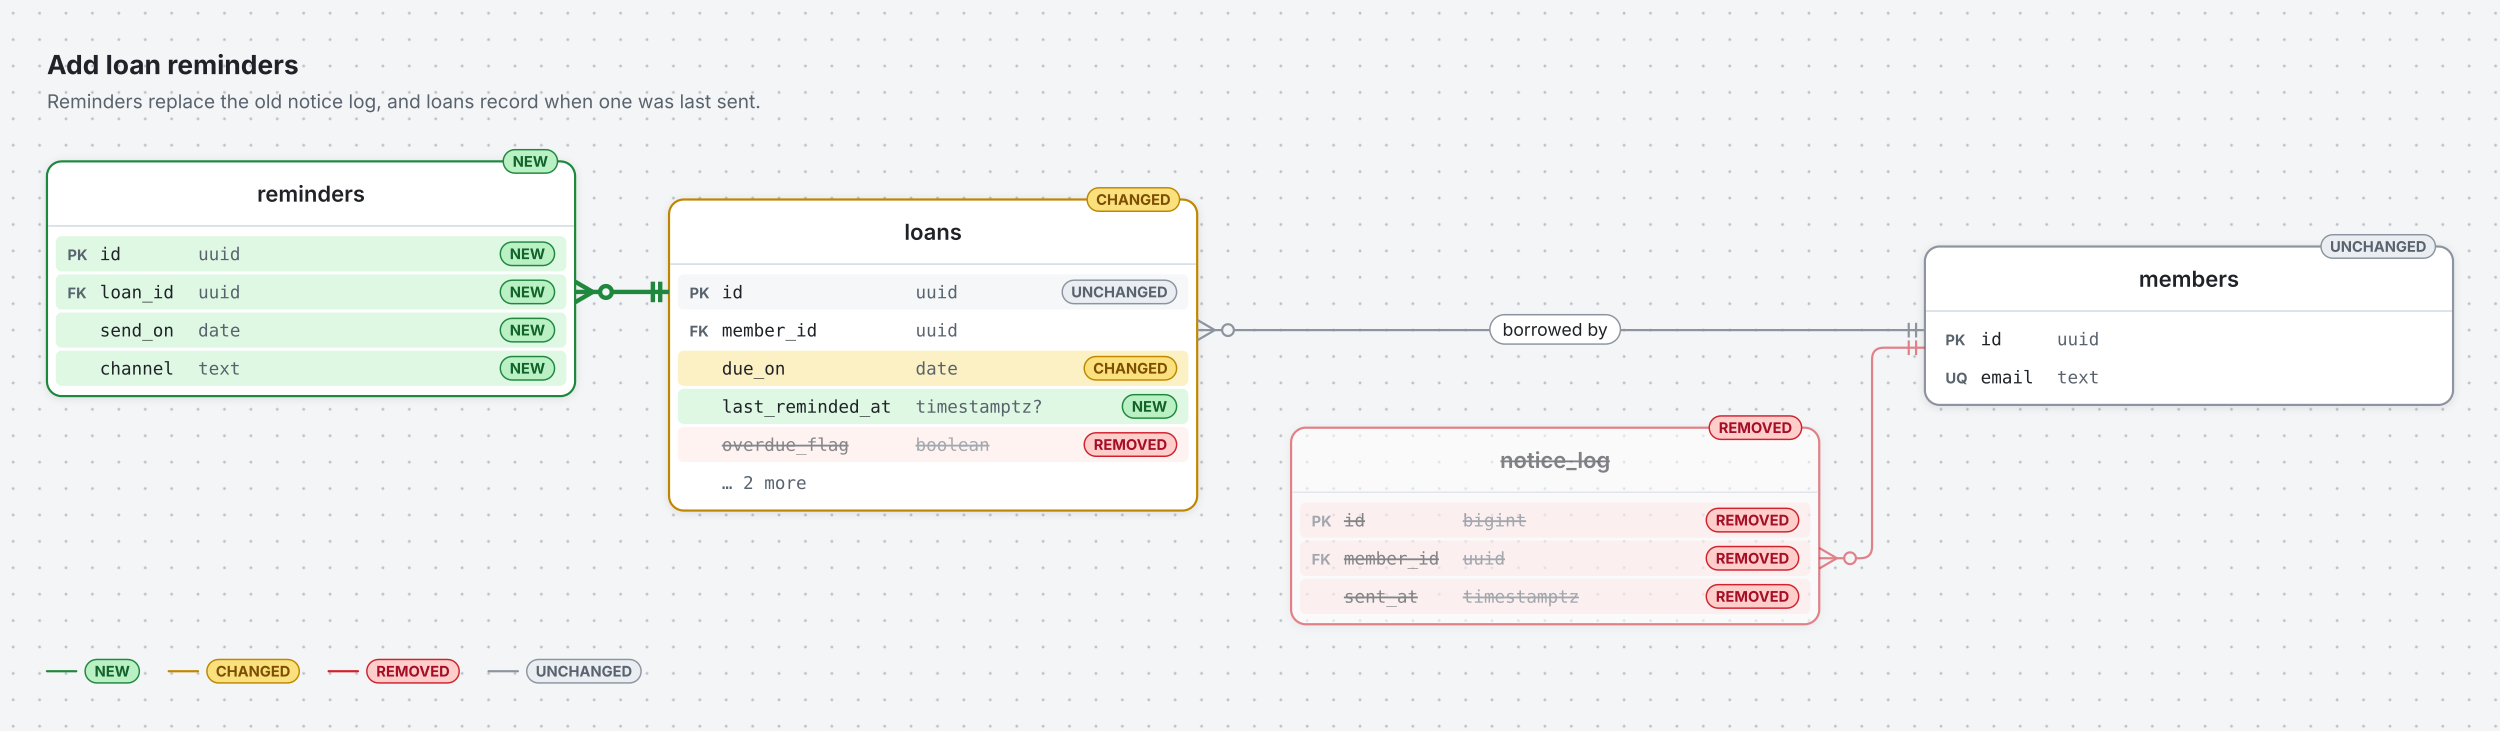
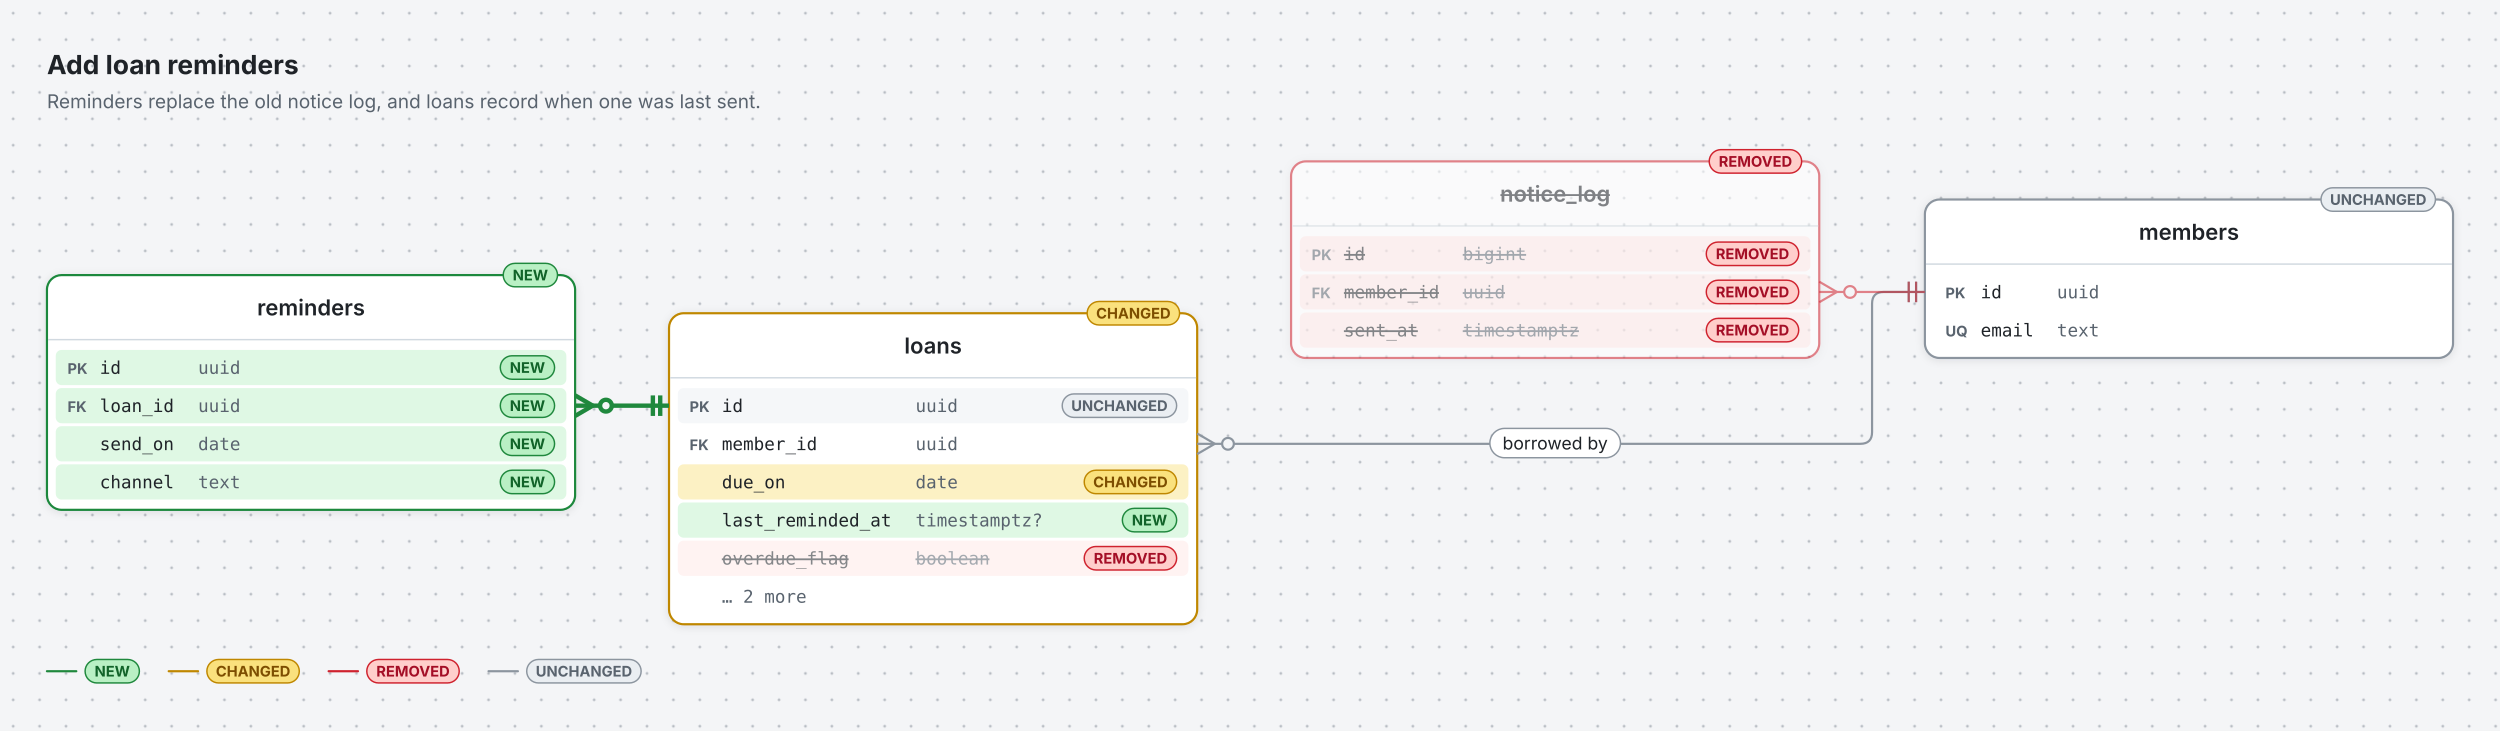
<svg xmlns="http://www.w3.org/2000/svg" width="1704" height="498" viewBox="0 0 1704 498">
  <defs>
    <pattern id="structa-grid-light" width="18" height="18" patternUnits="userSpaceOnUse">
      <circle cx="9" cy="9" r="1" fill="#8c959f" fill-opacity="0.5" />
    </pattern>
    <filter id="structa-shadow-light" x="-20%" y="-30%" width="140%" height="170%">
      <feDropShadow dx="0" dy="1" stdDeviation="3" flood-color="#1f2328" flood-opacity="0.1" />
    </filter>
  </defs>
  <rect width="1704" height="498" fill="#f4f5f7" />
  <rect width="1704" height="498" fill="url(#structa-grid-light)" />
  <g class="title">
    <text x="32" y="50.55" font-family="Structa Inter, Inter, sans-serif" font-size="18" font-weight="700" fill="#1f2328">Add loan reminders</text>
  </g>
  <g class="description">
    <text x="32" y="73.73" font-family="Structa Inter, Inter, sans-serif" font-size="13" font-weight="400" fill="#59636e">Reminders replace the old notice log, and loans record when one was last sent.</text>
  </g>
  <g class="card" data-id="reminders" data-kind="table" data-status="new">
-     <rect class="outline" x="32" y="110" width="360" height="160" rx="10" fill="#ffffff" stroke="#1f883d" stroke-width="1.5" filter="url(#structa-shadow-light)" />
-     <line class="divider" x1="32.75" y1="154" x2="391.25" y2="154" stroke="#d1d9e0" stroke-width="1" />
-     <text x="212" y="137.46" font-family="Structa Inter, Inter, sans-serif" font-size="15" font-weight="600" fill="#1f2328" text-anchor="middle">reminders</text>
+     <rect class="outline" x="32" y="187.5" width="360" height="160" rx="10" fill="#ffffff" stroke="#1f883d" stroke-width="1.5" filter="url(#structa-shadow-light)" />
+     <line class="divider" x1="32.75" y1="231.5" x2="391.25" y2="231.5" stroke="#d1d9e0" stroke-width="1" />
+     <text x="212" y="214.96" font-family="Structa Inter, Inter, sans-serif" font-size="15" font-weight="600" fill="#1f2328" text-anchor="middle">reminders</text>
    <g class="row" data-id="id" data-kind="column" data-status="new">
-       <rect x="38" y="161" width="348" height="24" rx="4" fill="#b9f0c4" fill-opacity="0.45" />
-       <g class="symbol">
-         <text x="46" y="177.32" font-family="Structa Inter, Inter, sans-serif" font-size="10" font-weight="700" fill="#59636e">PK</text>
-       </g>
-       <text x="68" y="177.32" font-family="Structa JetBrains Mono, JetBrains Mono, monospace" font-size="12" font-weight="400" fill="#1f2328">id</text>
-       <text x="135" y="177.32" font-family="Structa JetBrains Mono, JetBrains Mono, monospace" font-size="12" font-weight="400" fill="#59636e">uuid</text>
-       <g class="badge">
-         <rect x="341" y="165" width="37" height="16" rx="8" fill="#ffffff" />
-         <rect x="341" y="165" width="37" height="16" rx="8" fill="#b9f0c4" stroke="#1f883d" stroke-width="1" />
-         <text x="359.5" y="176.64" font-family="Structa Inter, Inter, sans-serif" font-size="10" font-weight="700" fill="#116329" text-anchor="middle">NEW</text>
+       <rect x="38" y="238.5" width="348" height="24" rx="4" fill="#b9f0c4" fill-opacity="0.45" />
+       <g class="symbol">
+         <text x="46" y="254.82" font-family="Structa Inter, Inter, sans-serif" font-size="10" font-weight="700" fill="#59636e">PK</text>
+       </g>
+       <text x="68" y="254.82" font-family="Structa JetBrains Mono, JetBrains Mono, monospace" font-size="12" font-weight="400" fill="#1f2328">id</text>
+       <text x="135" y="254.82" font-family="Structa JetBrains Mono, JetBrains Mono, monospace" font-size="12" font-weight="400" fill="#59636e">uuid</text>
+       <g class="badge">
+         <rect x="341" y="242.5" width="37" height="16" rx="8" fill="#ffffff" />
+         <rect x="341" y="242.5" width="37" height="16" rx="8" fill="#b9f0c4" stroke="#1f883d" stroke-width="1" />
+         <text x="359.5" y="254.14" font-family="Structa Inter, Inter, sans-serif" font-size="10" font-weight="700" fill="#116329" text-anchor="middle">NEW</text>
      </g>
    </g>
    <g class="row" data-id="loan_id" data-kind="column" data-status="new">
-       <rect x="38" y="187" width="348" height="24" rx="4" fill="#b9f0c4" fill-opacity="0.45" />
-       <g class="symbol">
-         <text x="46" y="203.32" font-family="Structa Inter, Inter, sans-serif" font-size="10" font-weight="700" fill="#59636e">FK</text>
-       </g>
-       <text x="68" y="203.32" font-family="Structa JetBrains Mono, JetBrains Mono, monospace" font-size="12" font-weight="400" fill="#1f2328">loan_id</text>
-       <text x="135" y="203.32" font-family="Structa JetBrains Mono, JetBrains Mono, monospace" font-size="12" font-weight="400" fill="#59636e">uuid</text>
-       <g class="badge">
-         <rect x="341" y="191" width="37" height="16" rx="8" fill="#ffffff" />
-         <rect x="341" y="191" width="37" height="16" rx="8" fill="#b9f0c4" stroke="#1f883d" stroke-width="1" />
-         <text x="359.5" y="202.64" font-family="Structa Inter, Inter, sans-serif" font-size="10" font-weight="700" fill="#116329" text-anchor="middle">NEW</text>
+       <rect x="38" y="264.5" width="348" height="24" rx="4" fill="#b9f0c4" fill-opacity="0.45" />
+       <g class="symbol">
+         <text x="46" y="280.82" font-family="Structa Inter, Inter, sans-serif" font-size="10" font-weight="700" fill="#59636e">FK</text>
+       </g>
+       <text x="68" y="280.82" font-family="Structa JetBrains Mono, JetBrains Mono, monospace" font-size="12" font-weight="400" fill="#1f2328">loan_id</text>
+       <text x="135" y="280.82" font-family="Structa JetBrains Mono, JetBrains Mono, monospace" font-size="12" font-weight="400" fill="#59636e">uuid</text>
+       <g class="badge">
+         <rect x="341" y="268.5" width="37" height="16" rx="8" fill="#ffffff" />
+         <rect x="341" y="268.5" width="37" height="16" rx="8" fill="#b9f0c4" stroke="#1f883d" stroke-width="1" />
+         <text x="359.5" y="280.14" font-family="Structa Inter, Inter, sans-serif" font-size="10" font-weight="700" fill="#116329" text-anchor="middle">NEW</text>
      </g>
    </g>
    <g class="row" data-id="send_on" data-kind="column" data-status="new">
-       <rect x="38" y="213" width="348" height="24" rx="4" fill="#b9f0c4" fill-opacity="0.45" />
-       <text x="68" y="229.32" font-family="Structa JetBrains Mono, JetBrains Mono, monospace" font-size="12" font-weight="400" fill="#1f2328">send_on</text>
-       <text x="135" y="229.32" font-family="Structa JetBrains Mono, JetBrains Mono, monospace" font-size="12" font-weight="400" fill="#59636e">date</text>
-       <g class="badge">
-         <rect x="341" y="217" width="37" height="16" rx="8" fill="#ffffff" />
-         <rect x="341" y="217" width="37" height="16" rx="8" fill="#b9f0c4" stroke="#1f883d" stroke-width="1" />
-         <text x="359.5" y="228.64" font-family="Structa Inter, Inter, sans-serif" font-size="10" font-weight="700" fill="#116329" text-anchor="middle">NEW</text>
+       <rect x="38" y="290.5" width="348" height="24" rx="4" fill="#b9f0c4" fill-opacity="0.45" />
+       <text x="68" y="306.82" font-family="Structa JetBrains Mono, JetBrains Mono, monospace" font-size="12" font-weight="400" fill="#1f2328">send_on</text>
+       <text x="135" y="306.82" font-family="Structa JetBrains Mono, JetBrains Mono, monospace" font-size="12" font-weight="400" fill="#59636e">date</text>
+       <g class="badge">
+         <rect x="341" y="294.5" width="37" height="16" rx="8" fill="#ffffff" />
+         <rect x="341" y="294.5" width="37" height="16" rx="8" fill="#b9f0c4" stroke="#1f883d" stroke-width="1" />
+         <text x="359.5" y="306.14" font-family="Structa Inter, Inter, sans-serif" font-size="10" font-weight="700" fill="#116329" text-anchor="middle">NEW</text>
      </g>
    </g>
    <g class="row" data-id="channel" data-kind="column" data-status="new">
-       <rect x="38" y="239" width="348" height="24" rx="4" fill="#b9f0c4" fill-opacity="0.45" />
-       <text x="68" y="255.32" font-family="Structa JetBrains Mono, JetBrains Mono, monospace" font-size="12" font-weight="400" fill="#1f2328">channel</text>
-       <text x="135" y="255.32" font-family="Structa JetBrains Mono, JetBrains Mono, monospace" font-size="12" font-weight="400" fill="#59636e">text</text>
-       <g class="badge">
-         <rect x="341" y="243" width="37" height="16" rx="8" fill="#ffffff" />
-         <rect x="341" y="243" width="37" height="16" rx="8" fill="#b9f0c4" stroke="#1f883d" stroke-width="1" />
-         <text x="359.5" y="254.64" font-family="Structa Inter, Inter, sans-serif" font-size="10" font-weight="700" fill="#116329" text-anchor="middle">NEW</text>
-       </g>
-     </g>
-     <g class="badge">
-       <rect x="343" y="102" width="37" height="16" rx="8" fill="#ffffff" />
-       <rect x="343" y="102" width="37" height="16" rx="8" fill="#b9f0c4" stroke="#1f883d" stroke-width="1" />
-       <text x="361.5" y="113.64" font-family="Structa Inter, Inter, sans-serif" font-size="10" font-weight="700" fill="#116329" text-anchor="middle">NEW</text>
+       <rect x="38" y="316.5" width="348" height="24" rx="4" fill="#b9f0c4" fill-opacity="0.45" />
+       <text x="68" y="332.82" font-family="Structa JetBrains Mono, JetBrains Mono, monospace" font-size="12" font-weight="400" fill="#1f2328">channel</text>
+       <text x="135" y="332.82" font-family="Structa JetBrains Mono, JetBrains Mono, monospace" font-size="12" font-weight="400" fill="#59636e">text</text>
+       <g class="badge">
+         <rect x="341" y="320.5" width="37" height="16" rx="8" fill="#ffffff" />
+         <rect x="341" y="320.5" width="37" height="16" rx="8" fill="#b9f0c4" stroke="#1f883d" stroke-width="1" />
+         <text x="359.5" y="332.14" font-family="Structa Inter, Inter, sans-serif" font-size="10" font-weight="700" fill="#116329" text-anchor="middle">NEW</text>
+       </g>
+     </g>
+     <g class="badge">
+       <rect x="343" y="179.5" width="37" height="16" rx="8" fill="#ffffff" />
+       <rect x="343" y="179.5" width="37" height="16" rx="8" fill="#b9f0c4" stroke="#1f883d" stroke-width="1" />
+       <text x="361.5" y="191.14" font-family="Structa Inter, Inter, sans-serif" font-size="10" font-weight="700" fill="#116329" text-anchor="middle">NEW</text>
    </g>
  </g>
  <g class="card" data-id="loans" data-kind="table" data-status="changed">
-     <rect class="outline" x="456" y="136" width="360" height="212" rx="10" fill="#ffffff" stroke="#bf8700" stroke-width="1.5" filter="url(#structa-shadow-light)" />
-     <line class="divider" x1="456.75" y1="180" x2="815.25" y2="180" stroke="#d1d9e0" stroke-width="1" />
-     <text x="636" y="163.46" font-family="Structa Inter, Inter, sans-serif" font-size="15" font-weight="600" fill="#1f2328" text-anchor="middle">loans</text>
+     <rect class="outline" x="456" y="213.5" width="360" height="212" rx="10" fill="#ffffff" stroke="#bf8700" stroke-width="1.5" filter="url(#structa-shadow-light)" />
+     <line class="divider" x1="456.75" y1="257.5" x2="815.25" y2="257.5" stroke="#d1d9e0" stroke-width="1" />
+     <text x="636" y="240.96" font-family="Structa Inter, Inter, sans-serif" font-size="15" font-weight="600" fill="#1f2328" text-anchor="middle">loans</text>
    <g class="more">
-       <text x="492" y="333.32" font-family="Structa JetBrains Mono, JetBrains Mono, monospace" font-size="12" font-weight="400" fill="#59636e">… 2 more</text>
+       <text x="492" y="410.82" font-family="Structa JetBrains Mono, JetBrains Mono, monospace" font-size="12" font-weight="400" fill="#59636e">… 2 more</text>
    </g>
    <g class="row" data-id="id" data-kind="column" data-status="unchanged">
-       <rect x="462" y="187" width="348" height="24" rx="4" fill="#eaeef2" fill-opacity="0.45" />
-       <g class="symbol">
-         <text x="470" y="203.32" font-family="Structa Inter, Inter, sans-serif" font-size="10" font-weight="700" fill="#59636e">PK</text>
-       </g>
-       <text x="492" y="203.32" font-family="Structa JetBrains Mono, JetBrains Mono, monospace" font-size="12" font-weight="400" fill="#1f2328">id</text>
-       <text x="624" y="203.32" font-family="Structa JetBrains Mono, JetBrains Mono, monospace" font-size="12" font-weight="400" fill="#59636e">uuid</text>
-       <g class="badge">
-         <rect x="724" y="191" width="78" height="16" rx="8" fill="#ffffff" />
-         <rect x="724" y="191" width="78" height="16" rx="8" fill="#eaeef2" stroke="#8c959f" stroke-width="1" />
-         <text x="763" y="202.64" font-family="Structa Inter, Inter, sans-serif" font-size="10" font-weight="700" fill="#59636e" text-anchor="middle">UNCHANGED</text>
+       <rect x="462" y="264.5" width="348" height="24" rx="4" fill="#eaeef2" fill-opacity="0.45" />
+       <g class="symbol">
+         <text x="470" y="280.82" font-family="Structa Inter, Inter, sans-serif" font-size="10" font-weight="700" fill="#59636e">PK</text>
+       </g>
+       <text x="492" y="280.82" font-family="Structa JetBrains Mono, JetBrains Mono, monospace" font-size="12" font-weight="400" fill="#1f2328">id</text>
+       <text x="624" y="280.82" font-family="Structa JetBrains Mono, JetBrains Mono, monospace" font-size="12" font-weight="400" fill="#59636e">uuid</text>
+       <g class="badge">
+         <rect x="724" y="268.5" width="78" height="16" rx="8" fill="#ffffff" />
+         <rect x="724" y="268.5" width="78" height="16" rx="8" fill="#eaeef2" stroke="#8c959f" stroke-width="1" />
+         <text x="763" y="280.14" font-family="Structa Inter, Inter, sans-serif" font-size="10" font-weight="700" fill="#59636e" text-anchor="middle">UNCHANGED</text>
      </g>
    </g>
    <g class="row" data-id="member_id" data-kind="column">
      <g class="symbol">
-         <text x="470" y="229.32" font-family="Structa Inter, Inter, sans-serif" font-size="10" font-weight="700" fill="#59636e">FK</text>
-       </g>
-       <text x="492" y="229.32" font-family="Structa JetBrains Mono, JetBrains Mono, monospace" font-size="12" font-weight="400" fill="#1f2328">member_id</text>
-       <text x="624" y="229.32" font-family="Structa JetBrains Mono, JetBrains Mono, monospace" font-size="12" font-weight="400" fill="#59636e">uuid</text>
+         <text x="470" y="306.82" font-family="Structa Inter, Inter, sans-serif" font-size="10" font-weight="700" fill="#59636e">FK</text>
+       </g>
+       <text x="492" y="306.82" font-family="Structa JetBrains Mono, JetBrains Mono, monospace" font-size="12" font-weight="400" fill="#1f2328">member_id</text>
+       <text x="624" y="306.82" font-family="Structa JetBrains Mono, JetBrains Mono, monospace" font-size="12" font-weight="400" fill="#59636e">uuid</text>
    </g>
    <g class="row" data-id="due_on" data-kind="column" data-status="changed">
-       <rect x="462" y="239" width="348" height="24" rx="4" fill="#fae17d" fill-opacity="0.45" />
-       <text x="492" y="255.32" font-family="Structa JetBrains Mono, JetBrains Mono, monospace" font-size="12" font-weight="400" fill="#1f2328">due_on</text>
-       <text x="624" y="255.32" font-family="Structa JetBrains Mono, JetBrains Mono, monospace" font-size="12" font-weight="400" fill="#59636e">date</text>
-       <g class="badge">
-         <rect x="739" y="243" width="63" height="16" rx="8" fill="#ffffff" />
-         <rect x="739" y="243" width="63" height="16" rx="8" fill="#fae17d" stroke="#bf8700" stroke-width="1" />
-         <text x="770.5" y="254.64" font-family="Structa Inter, Inter, sans-serif" font-size="10" font-weight="700" fill="#7d4e00" text-anchor="middle">CHANGED</text>
+       <rect x="462" y="316.5" width="348" height="24" rx="4" fill="#fae17d" fill-opacity="0.45" />
+       <text x="492" y="332.82" font-family="Structa JetBrains Mono, JetBrains Mono, monospace" font-size="12" font-weight="400" fill="#1f2328">due_on</text>
+       <text x="624" y="332.82" font-family="Structa JetBrains Mono, JetBrains Mono, monospace" font-size="12" font-weight="400" fill="#59636e">date</text>
+       <g class="badge">
+         <rect x="739" y="320.5" width="63" height="16" rx="8" fill="#ffffff" />
+         <rect x="739" y="320.5" width="63" height="16" rx="8" fill="#fae17d" stroke="#bf8700" stroke-width="1" />
+         <text x="770.5" y="332.14" font-family="Structa Inter, Inter, sans-serif" font-size="10" font-weight="700" fill="#7d4e00" text-anchor="middle">CHANGED</text>
      </g>
    </g>
    <g class="row" data-id="last_reminded_at" data-kind="column" data-status="new">
-       <rect x="462" y="265" width="348" height="24" rx="4" fill="#b9f0c4" fill-opacity="0.45" />
-       <text x="492" y="281.32" font-family="Structa JetBrains Mono, JetBrains Mono, monospace" font-size="12" font-weight="400" fill="#1f2328">last_reminded_at</text>
-       <text x="624" y="281.32" font-family="Structa JetBrains Mono, JetBrains Mono, monospace" font-size="12" font-weight="400" fill="#59636e">timestamptz?</text>
-       <g class="badge">
-         <rect x="765" y="269" width="37" height="16" rx="8" fill="#ffffff" />
-         <rect x="765" y="269" width="37" height="16" rx="8" fill="#b9f0c4" stroke="#1f883d" stroke-width="1" />
-         <text x="783.5" y="280.64" font-family="Structa Inter, Inter, sans-serif" font-size="10" font-weight="700" fill="#116329" text-anchor="middle">NEW</text>
+       <rect x="462" y="342.5" width="348" height="24" rx="4" fill="#b9f0c4" fill-opacity="0.45" />
+       <text x="492" y="358.82" font-family="Structa JetBrains Mono, JetBrains Mono, monospace" font-size="12" font-weight="400" fill="#1f2328">last_reminded_at</text>
+       <text x="624" y="358.82" font-family="Structa JetBrains Mono, JetBrains Mono, monospace" font-size="12" font-weight="400" fill="#59636e">timestamptz?</text>
+       <g class="badge">
+         <rect x="765" y="346.5" width="37" height="16" rx="8" fill="#ffffff" />
+         <rect x="765" y="346.5" width="37" height="16" rx="8" fill="#b9f0c4" stroke="#1f883d" stroke-width="1" />
+         <text x="783.5" y="358.14" font-family="Structa Inter, Inter, sans-serif" font-size="10" font-weight="700" fill="#116329" text-anchor="middle">NEW</text>
      </g>
    </g>
    <g class="row" data-id="overdue_flag" data-kind="column" data-status="removed">
      <g class="faded" opacity="0.55">
-         <rect x="462" y="291" width="348" height="24" rx="4" fill="#ffcecb" fill-opacity="0.45" />
-         <text x="492" y="307.32" font-family="Structa JetBrains Mono, JetBrains Mono, monospace" font-size="12" font-weight="400" fill="#1f2328">overdue_flag</text>
-         <line class="strike" x1="492" y1="303.72" x2="578.4" y2="303.72" stroke="#1f2328" stroke-width="1.25" />
-         <text x="624" y="307.32" font-family="Structa JetBrains Mono, JetBrains Mono, monospace" font-size="12" font-weight="400" fill="#59636e">boolean</text>
-         <line class="strike" x1="624" y1="303.72" x2="674.4" y2="303.72" stroke="#59636e" stroke-width="1.25" />
-       </g>
-       <g class="badge">
-         <rect x="739" y="295" width="63" height="16" rx="8" fill="#ffffff" />
-         <rect x="739" y="295" width="63" height="16" rx="8" fill="#ffcecb" stroke="#cf222e" stroke-width="1" />
-         <text x="770.5" y="306.64" font-family="Structa Inter, Inter, sans-serif" font-size="10" font-weight="700" fill="#a40e26" text-anchor="middle">REMOVED</text>
-       </g>
-     </g>
-     <g class="badge">
-       <rect x="741" y="128" width="63" height="16" rx="8" fill="#ffffff" />
-       <rect x="741" y="128" width="63" height="16" rx="8" fill="#fae17d" stroke="#bf8700" stroke-width="1" />
-       <text x="772.5" y="139.64" font-family="Structa Inter, Inter, sans-serif" font-size="10" font-weight="700" fill="#7d4e00" text-anchor="middle">CHANGED</text>
+         <rect x="462" y="368.5" width="348" height="24" rx="4" fill="#ffcecb" fill-opacity="0.45" />
+         <text x="492" y="384.82" font-family="Structa JetBrains Mono, JetBrains Mono, monospace" font-size="12" font-weight="400" fill="#1f2328">overdue_flag</text>
+         <line class="strike" x1="492" y1="381.22" x2="578.4" y2="381.22" stroke="#1f2328" stroke-width="1.25" />
+         <text x="624" y="384.82" font-family="Structa JetBrains Mono, JetBrains Mono, monospace" font-size="12" font-weight="400" fill="#59636e">boolean</text>
+         <line class="strike" x1="624" y1="381.22" x2="674.4" y2="381.22" stroke="#59636e" stroke-width="1.25" />
+       </g>
+       <g class="badge">
+         <rect x="739" y="372.5" width="63" height="16" rx="8" fill="#ffffff" />
+         <rect x="739" y="372.5" width="63" height="16" rx="8" fill="#ffcecb" stroke="#cf222e" stroke-width="1" />
+         <text x="770.5" y="384.14" font-family="Structa Inter, Inter, sans-serif" font-size="10" font-weight="700" fill="#a40e26" text-anchor="middle">REMOVED</text>
+       </g>
+     </g>
+     <g class="badge">
+       <rect x="741" y="205.5" width="63" height="16" rx="8" fill="#ffffff" />
+       <rect x="741" y="205.5" width="63" height="16" rx="8" fill="#fae17d" stroke="#bf8700" stroke-width="1" />
+       <text x="772.5" y="217.14" font-family="Structa Inter, Inter, sans-serif" font-size="10" font-weight="700" fill="#7d4e00" text-anchor="middle">CHANGED</text>
    </g>
  </g>
  <g class="card" data-id="members" data-kind="table" data-status="unchanged">
-     <rect class="outline" x="1312" y="168" width="360" height="108" rx="10" fill="#ffffff" stroke="#8c959f" stroke-width="1.5" filter="url(#structa-shadow-light)" />
-     <line class="divider" x1="1312.75" y1="212" x2="1671.25" y2="212" stroke="#d1d9e0" stroke-width="1" />
-     <text x="1492" y="195.46" font-family="Structa Inter, Inter, sans-serif" font-size="15" font-weight="600" fill="#1f2328" text-anchor="middle">members</text>
+     <rect class="outline" x="1312" y="136" width="360" height="108" rx="10" fill="#ffffff" stroke="#8c959f" stroke-width="1.5" filter="url(#structa-shadow-light)" />
+     <line class="divider" x1="1312.75" y1="180" x2="1671.25" y2="180" stroke="#d1d9e0" stroke-width="1" />
+     <text x="1492" y="163.46" font-family="Structa Inter, Inter, sans-serif" font-size="15" font-weight="600" fill="#1f2328" text-anchor="middle">members</text>
    <g class="row" data-id="id" data-kind="column">
      <g class="symbol">
-         <text x="1326" y="235.32" font-family="Structa Inter, Inter, sans-serif" font-size="10" font-weight="700" fill="#59636e">PK</text>
-       </g>
-       <text x="1350" y="235.32" font-family="Structa JetBrains Mono, JetBrains Mono, monospace" font-size="12" font-weight="400" fill="#1f2328">id</text>
-       <text x="1402" y="235.32" font-family="Structa JetBrains Mono, JetBrains Mono, monospace" font-size="12" font-weight="400" fill="#59636e">uuid</text>
+         <text x="1326" y="203.32" font-family="Structa Inter, Inter, sans-serif" font-size="10" font-weight="700" fill="#59636e">PK</text>
+       </g>
+       <text x="1350" y="203.32" font-family="Structa JetBrains Mono, JetBrains Mono, monospace" font-size="12" font-weight="400" fill="#1f2328">id</text>
+       <text x="1402" y="203.32" font-family="Structa JetBrains Mono, JetBrains Mono, monospace" font-size="12" font-weight="400" fill="#59636e">uuid</text>
    </g>
    <g class="row" data-id="email" data-kind="column">
      <g class="symbol">
-         <text x="1326" y="261.32" font-family="Structa Inter, Inter, sans-serif" font-size="10" font-weight="700" fill="#59636e">UQ</text>
-       </g>
-       <text x="1350" y="261.32" font-family="Structa JetBrains Mono, JetBrains Mono, monospace" font-size="12" font-weight="400" fill="#1f2328">email</text>
-       <text x="1402" y="261.32" font-family="Structa JetBrains Mono, JetBrains Mono, monospace" font-size="12" font-weight="400" fill="#59636e">text</text>
-     </g>
-     <g class="badge">
-       <rect x="1582" y="160" width="78" height="16" rx="8" fill="#ffffff" />
-       <rect x="1582" y="160" width="78" height="16" rx="8" fill="#eaeef2" stroke="#8c959f" stroke-width="1" />
-       <text x="1621" y="171.64" font-family="Structa Inter, Inter, sans-serif" font-size="10" font-weight="700" fill="#59636e" text-anchor="middle">UNCHANGED</text>
+         <text x="1326" y="229.32" font-family="Structa Inter, Inter, sans-serif" font-size="10" font-weight="700" fill="#59636e">UQ</text>
+       </g>
+       <text x="1350" y="229.32" font-family="Structa JetBrains Mono, JetBrains Mono, monospace" font-size="12" font-weight="400" fill="#1f2328">email</text>
+       <text x="1402" y="229.32" font-family="Structa JetBrains Mono, JetBrains Mono, monospace" font-size="12" font-weight="400" fill="#59636e">text</text>
+     </g>
+     <g class="badge">
+       <rect x="1582" y="128" width="78" height="16" rx="8" fill="#ffffff" />
+       <rect x="1582" y="128" width="78" height="16" rx="8" fill="#eaeef2" stroke="#8c959f" stroke-width="1" />
+       <text x="1621" y="139.64" font-family="Structa Inter, Inter, sans-serif" font-size="10" font-weight="700" fill="#59636e" text-anchor="middle">UNCHANGED</text>
    </g>
  </g>
  <g class="card" data-id="notice-log" data-kind="table" data-status="removed">
    <g class="faded" opacity="0.55">
-       <rect class="outline" x="880" y="291.5" width="360" height="134" rx="10" fill="#ffffff" stroke="#cf222e" stroke-width="1.5" filter="url(#structa-shadow-light)" />
-       <line class="divider" x1="880.75" y1="335.5" x2="1239.25" y2="335.5" stroke="#d1d9e0" stroke-width="1" />
-       <text x="1060" y="318.96" font-family="Structa Inter, Inter, sans-serif" font-size="15" font-weight="600" fill="#1f2328" text-anchor="middle">notice_log</text>
-       <line class="strike" x1="1022.69" y1="314.46" x2="1097.31" y2="314.46" stroke="#1f2328" stroke-width="1.25" />
+       <rect class="outline" x="880" y="110" width="360" height="134" rx="10" fill="#ffffff" stroke="#cf222e" stroke-width="1.5" filter="url(#structa-shadow-light)" />
+       <line class="divider" x1="880.75" y1="154" x2="1239.25" y2="154" stroke="#d1d9e0" stroke-width="1" />
+       <text x="1060" y="137.46" font-family="Structa Inter, Inter, sans-serif" font-size="15" font-weight="600" fill="#1f2328" text-anchor="middle">notice_log</text>
+       <line class="strike" x1="1022.69" y1="132.96" x2="1097.31" y2="132.96" stroke="#1f2328" stroke-width="1.25" />
    </g>
    <g class="row" data-id="id" data-kind="column" data-status="removed">
      <g class="faded" opacity="0.55">
-         <rect x="886" y="342.5" width="348" height="24" rx="4" fill="#ffcecb" fill-opacity="0.45" />
+         <rect x="886" y="161" width="348" height="24" rx="4" fill="#ffcecb" fill-opacity="0.45" />
        <g class="symbol">
-           <text x="894" y="358.82" font-family="Structa Inter, Inter, sans-serif" font-size="10" font-weight="700" fill="#59636e">PK</text>
+           <text x="894" y="177.32" font-family="Structa Inter, Inter, sans-serif" font-size="10" font-weight="700" fill="#59636e">PK</text>
        </g>
-         <text x="916" y="358.82" font-family="Structa JetBrains Mono, JetBrains Mono, monospace" font-size="12" font-weight="400" fill="#1f2328">id</text>
-         <line class="strike" x1="916" y1="355.22" x2="930.4" y2="355.22" stroke="#1f2328" stroke-width="1.25" />
-         <text x="997" y="358.82" font-family="Structa JetBrains Mono, JetBrains Mono, monospace" font-size="12" font-weight="400" fill="#59636e">bigint</text>
-         <line class="strike" x1="997" y1="355.22" x2="1040.2" y2="355.22" stroke="#59636e" stroke-width="1.25" />
-       </g>
-       <g class="badge">
-         <rect x="1163" y="346.5" width="63" height="16" rx="8" fill="#ffffff" />
-         <rect x="1163" y="346.5" width="63" height="16" rx="8" fill="#ffcecb" stroke="#cf222e" stroke-width="1" />
-         <text x="1194.5" y="358.14" font-family="Structa Inter, Inter, sans-serif" font-size="10" font-weight="700" fill="#a40e26" text-anchor="middle">REMOVED</text>
+         <text x="916" y="177.32" font-family="Structa JetBrains Mono, JetBrains Mono, monospace" font-size="12" font-weight="400" fill="#1f2328">id</text>
+         <line class="strike" x1="916" y1="173.72" x2="930.4" y2="173.72" stroke="#1f2328" stroke-width="1.25" />
+         <text x="997" y="177.32" font-family="Structa JetBrains Mono, JetBrains Mono, monospace" font-size="12" font-weight="400" fill="#59636e">bigint</text>
+         <line class="strike" x1="997" y1="173.72" x2="1040.2" y2="173.72" stroke="#59636e" stroke-width="1.25" />
+       </g>
+       <g class="badge">
+         <rect x="1163" y="165" width="63" height="16" rx="8" fill="#ffffff" />
+         <rect x="1163" y="165" width="63" height="16" rx="8" fill="#ffcecb" stroke="#cf222e" stroke-width="1" />
+         <text x="1194.5" y="176.64" font-family="Structa Inter, Inter, sans-serif" font-size="10" font-weight="700" fill="#a40e26" text-anchor="middle">REMOVED</text>
      </g>
    </g>
    <g class="row" data-id="member_id" data-kind="column" data-status="removed">
      <g class="faded" opacity="0.55">
-         <rect x="886" y="368.5" width="348" height="24" rx="4" fill="#ffcecb" fill-opacity="0.45" />
+         <rect x="886" y="187" width="348" height="24" rx="4" fill="#ffcecb" fill-opacity="0.45" />
        <g class="symbol">
-           <text x="894" y="384.82" font-family="Structa Inter, Inter, sans-serif" font-size="10" font-weight="700" fill="#59636e">FK</text>
+           <text x="894" y="203.32" font-family="Structa Inter, Inter, sans-serif" font-size="10" font-weight="700" fill="#59636e">FK</text>
        </g>
-         <text x="916" y="384.82" font-family="Structa JetBrains Mono, JetBrains Mono, monospace" font-size="12" font-weight="400" fill="#1f2328">member_id</text>
-         <line class="strike" x1="916" y1="381.22" x2="980.8" y2="381.22" stroke="#1f2328" stroke-width="1.25" />
-         <text x="997" y="384.82" font-family="Structa JetBrains Mono, JetBrains Mono, monospace" font-size="12" font-weight="400" fill="#59636e">uuid</text>
-         <line class="strike" x1="997" y1="381.22" x2="1025.8" y2="381.22" stroke="#59636e" stroke-width="1.25" />
-       </g>
-       <g class="badge">
-         <rect x="1163" y="372.5" width="63" height="16" rx="8" fill="#ffffff" />
-         <rect x="1163" y="372.5" width="63" height="16" rx="8" fill="#ffcecb" stroke="#cf222e" stroke-width="1" />
-         <text x="1194.5" y="384.14" font-family="Structa Inter, Inter, sans-serif" font-size="10" font-weight="700" fill="#a40e26" text-anchor="middle">REMOVED</text>
+         <text x="916" y="203.32" font-family="Structa JetBrains Mono, JetBrains Mono, monospace" font-size="12" font-weight="400" fill="#1f2328">member_id</text>
+         <line class="strike" x1="916" y1="199.72" x2="980.8" y2="199.72" stroke="#1f2328" stroke-width="1.25" />
+         <text x="997" y="203.32" font-family="Structa JetBrains Mono, JetBrains Mono, monospace" font-size="12" font-weight="400" fill="#59636e">uuid</text>
+         <line class="strike" x1="997" y1="199.72" x2="1025.8" y2="199.72" stroke="#59636e" stroke-width="1.25" />
+       </g>
+       <g class="badge">
+         <rect x="1163" y="191" width="63" height="16" rx="8" fill="#ffffff" />
+         <rect x="1163" y="191" width="63" height="16" rx="8" fill="#ffcecb" stroke="#cf222e" stroke-width="1" />
+         <text x="1194.5" y="202.64" font-family="Structa Inter, Inter, sans-serif" font-size="10" font-weight="700" fill="#a40e26" text-anchor="middle">REMOVED</text>
      </g>
    </g>
    <g class="row" data-id="sent_at" data-kind="column" data-status="removed">
      <g class="faded" opacity="0.55">
-         <rect x="886" y="394.5" width="348" height="24" rx="4" fill="#ffcecb" fill-opacity="0.45" />
-         <text x="916" y="410.82" font-family="Structa JetBrains Mono, JetBrains Mono, monospace" font-size="12" font-weight="400" fill="#1f2328">sent_at</text>
-         <line class="strike" x1="916" y1="407.22" x2="966.4" y2="407.22" stroke="#1f2328" stroke-width="1.25" />
-         <text x="997" y="410.82" font-family="Structa JetBrains Mono, JetBrains Mono, monospace" font-size="12" font-weight="400" fill="#59636e">timestamptz</text>
-         <line class="strike" x1="997" y1="407.22" x2="1076.2" y2="407.22" stroke="#59636e" stroke-width="1.25" />
-       </g>
-       <g class="badge">
-         <rect x="1163" y="398.5" width="63" height="16" rx="8" fill="#ffffff" />
-         <rect x="1163" y="398.5" width="63" height="16" rx="8" fill="#ffcecb" stroke="#cf222e" stroke-width="1" />
-         <text x="1194.5" y="410.14" font-family="Structa Inter, Inter, sans-serif" font-size="10" font-weight="700" fill="#a40e26" text-anchor="middle">REMOVED</text>
-       </g>
-     </g>
-     <g class="badge">
-       <rect x="1165" y="283.5" width="63" height="16" rx="8" fill="#ffffff" />
-       <rect x="1165" y="283.5" width="63" height="16" rx="8" fill="#ffcecb" stroke="#cf222e" stroke-width="1" />
-       <text x="1196.5" y="295.14" font-family="Structa Inter, Inter, sans-serif" font-size="10" font-weight="700" fill="#a40e26" text-anchor="middle">REMOVED</text>
+         <rect x="886" y="213" width="348" height="24" rx="4" fill="#ffcecb" fill-opacity="0.45" />
+         <text x="916" y="229.32" font-family="Structa JetBrains Mono, JetBrains Mono, monospace" font-size="12" font-weight="400" fill="#1f2328">sent_at</text>
+         <line class="strike" x1="916" y1="225.72" x2="966.4" y2="225.72" stroke="#1f2328" stroke-width="1.25" />
+         <text x="997" y="229.32" font-family="Structa JetBrains Mono, JetBrains Mono, monospace" font-size="12" font-weight="400" fill="#59636e">timestamptz</text>
+         <line class="strike" x1="997" y1="225.72" x2="1076.2" y2="225.72" stroke="#59636e" stroke-width="1.25" />
+       </g>
+       <g class="badge">
+         <rect x="1163" y="217" width="63" height="16" rx="8" fill="#ffffff" />
+         <rect x="1163" y="217" width="63" height="16" rx="8" fill="#ffcecb" stroke="#cf222e" stroke-width="1" />
+         <text x="1194.5" y="228.64" font-family="Structa Inter, Inter, sans-serif" font-size="10" font-weight="700" fill="#a40e26" text-anchor="middle">REMOVED</text>
+       </g>
+     </g>
+     <g class="badge">
+       <rect x="1165" y="102" width="63" height="16" rx="8" fill="#ffffff" />
+       <rect x="1165" y="102" width="63" height="16" rx="8" fill="#ffcecb" stroke="#cf222e" stroke-width="1" />
+       <text x="1196.5" y="113.64" font-family="Structa Inter, Inter, sans-serif" font-size="10" font-weight="700" fill="#a40e26" text-anchor="middle">REMOVED</text>
    </g>
  </g>
  <g class="line" data-id="edges[0]" data-kind="relationship" data-from="reminders" data-to="loans" data-status="new">
-     <path d="M392 199 L456 199" fill="none" stroke="#1f883d" stroke-width="3" stroke-linejoin="round" />
+     <path d="M392 276.5 L456 276.5" fill="none" stroke="#1f883d" stroke-width="3" stroke-linejoin="round" />
    <g class="end" data-end="from" data-cardinality="zero-or-many">
-       <path d="M392 192 L404 199 L392 206" fill="none" stroke="#1f883d" stroke-width="3" stroke-linejoin="round" />
-       <circle cx="413" cy="199" r="4" fill="#f4f5f7" stroke="#1f883d" stroke-width="3" />
+       <path d="M392 269.5 L404 276.5 L392 283.5" fill="none" stroke="#1f883d" stroke-width="3" stroke-linejoin="round" />
+       <circle cx="413" cy="276.5" r="4" fill="#f4f5f7" stroke="#1f883d" stroke-width="3" />
    </g>
    <g class="end" data-end="to" data-cardinality="one">
-       <path d="M450 206 L450 192 M445 206 L445 192" fill="none" stroke="#1f883d" stroke-width="3" stroke-linejoin="round" />
+       <path d="M450 283.5 L450 269.5 M445 283.5 L445 269.5" fill="none" stroke="#1f883d" stroke-width="3" stroke-linejoin="round" />
    </g>
  </g>
  <g class="line" data-id="edges[1]" data-kind="relationship" data-from="loans" data-to="members" data-status="unchanged">
-     <path d="M816 225 L1312 225" fill="none" stroke="#8c959f" stroke-width="1.5" stroke-linejoin="round" />
+     <path d="M816 302.5 L1268 302.5 Q1276 302.5 1276 294.5 L1276 207 Q1276 199 1284 199 L1312 199" fill="none" stroke="#8c959f" stroke-width="1.5" stroke-linejoin="round" />
    <g class="end" data-end="from" data-cardinality="zero-or-many">
-       <path d="M816 218 L828 225 L816 232" fill="none" stroke="#8c959f" stroke-width="1.5" stroke-linejoin="round" />
-       <circle cx="837" cy="225" r="4" fill="#f4f5f7" stroke="#8c959f" stroke-width="1.5" />
+       <path d="M816 295.5 L828 302.5 L816 309.5" fill="none" stroke="#8c959f" stroke-width="1.5" stroke-linejoin="round" />
+       <circle cx="837" cy="302.5" r="4" fill="#f4f5f7" stroke="#8c959f" stroke-width="1.5" />
    </g>
    <g class="end" data-end="to" data-cardinality="one">
-       <path d="M1306 230 L1306 220 M1301 230 L1301 220" fill="none" stroke="#8c959f" stroke-width="1.5" stroke-linejoin="round" />
+       <path d="M1306 206 L1306 192 M1301 206 L1301 192" fill="none" stroke="#8c959f" stroke-width="1.5" stroke-linejoin="round" />
    </g>
  </g>
  <g class="line" data-id="edges[2]" data-kind="relationship" data-from="notice-log" data-to="members" data-status="removed">
    <g class="faded" opacity="0.55">
-       <path d="M1240 380.5 L1268 380.5 Q1276 380.5 1276 372.5 L1276 245 Q1276 237 1284 237 L1312 237" fill="none" stroke="#cf222e" stroke-width="1.5" stroke-linejoin="round" />
+       <path d="M1240 199 L1312 199" fill="none" stroke="#cf222e" stroke-width="1.5" stroke-linejoin="round" />
      <g class="end" data-end="from" data-cardinality="zero-or-many">
-         <path d="M1240 373.5 L1252 380.5 L1240 387.5" fill="none" stroke="#cf222e" stroke-width="1.5" stroke-linejoin="round" />
-         <circle cx="1261" cy="380.5" r="4" fill="#f4f5f7" stroke="#cf222e" stroke-width="1.5" />
+         <path d="M1240 192 L1252 199 L1240 206" fill="none" stroke="#cf222e" stroke-width="1.5" stroke-linejoin="round" />
+         <circle cx="1261" cy="199" r="4" fill="#f4f5f7" stroke="#cf222e" stroke-width="1.5" />
      </g>
      <g class="end" data-end="to" data-cardinality="one">
-         <path d="M1306 242 L1306 232 M1301 242 L1301 232" fill="none" stroke="#cf222e" stroke-width="1.5" stroke-linejoin="round" />
+         <path d="M1306 206 L1306 192 M1301 206 L1301 192" fill="none" stroke="#cf222e" stroke-width="1.5" stroke-linejoin="round" />
      </g>
    </g>
  </g>
  <g class="line-labels">
    <g class="line-label" data-line="edges[1]">
-       <rect x="1015.5" y="214.5" width="89" height="20" rx="10" fill="#ffffff" stroke="#8c959f" stroke-width="1" />
-       <text x="1060" y="228.87" font-family="Structa Inter, Inter, sans-serif" font-size="12" font-weight="400" fill="#1f2328" text-anchor="middle">borrowed by</text>
+       <rect x="1015.5" y="292" width="89" height="20" rx="10" fill="#ffffff" stroke="#8c959f" stroke-width="1" />
+       <text x="1060" y="306.37" font-family="Structa Inter, Inter, sans-serif" font-size="12" font-weight="400" fill="#1f2328" text-anchor="middle">borrowed by</text>
    </g>
  </g>
  <g class="legend">
    <g class="legend-item" data-status="new">
      <line class="swatch" x1="32" y1="457.5" x2="52" y2="457.5" stroke="#1f883d" stroke-width="1.5" stroke-linecap="round" />
      <g class="badge">
        <rect x="58" y="449.5" width="37" height="16" rx="8" fill="#ffffff" />
        <rect x="58" y="449.5" width="37" height="16" rx="8" fill="#b9f0c4" stroke="#1f883d" stroke-width="1" />
        <text x="76.5" y="461.14" font-family="Structa Inter, Inter, sans-serif" font-size="10" font-weight="700" fill="#116329" text-anchor="middle">NEW</text>
      </g>
    </g>
    <g class="legend-item" data-status="changed">
      <line class="swatch" x1="115" y1="457.5" x2="135" y2="457.5" stroke="#bf8700" stroke-width="1.5" stroke-linecap="round" />
      <g class="badge">
        <rect x="141" y="449.5" width="63" height="16" rx="8" fill="#ffffff" />
        <rect x="141" y="449.5" width="63" height="16" rx="8" fill="#fae17d" stroke="#bf8700" stroke-width="1" />
        <text x="172.5" y="461.14" font-family="Structa Inter, Inter, sans-serif" font-size="10" font-weight="700" fill="#7d4e00" text-anchor="middle">CHANGED</text>
      </g>
    </g>
    <g class="legend-item" data-status="removed">
      <line class="swatch" x1="224" y1="457.5" x2="244" y2="457.5" stroke="#cf222e" stroke-width="1.5" stroke-linecap="round" />
      <g class="badge">
        <rect x="250" y="449.5" width="63" height="16" rx="8" fill="#ffffff" />
        <rect x="250" y="449.5" width="63" height="16" rx="8" fill="#ffcecb" stroke="#cf222e" stroke-width="1" />
        <text x="281.5" y="461.14" font-family="Structa Inter, Inter, sans-serif" font-size="10" font-weight="700" fill="#a40e26" text-anchor="middle">REMOVED</text>
      </g>
    </g>
    <g class="legend-item" data-status="unchanged">
      <line class="swatch" x1="333" y1="457.5" x2="353" y2="457.5" stroke="#8c959f" stroke-width="1.5" stroke-linecap="round" />
      <g class="badge">
        <rect x="359" y="449.5" width="78" height="16" rx="8" fill="#ffffff" />
        <rect x="359" y="449.5" width="78" height="16" rx="8" fill="#eaeef2" stroke="#8c959f" stroke-width="1" />
        <text x="398" y="461.14" font-family="Structa Inter, Inter, sans-serif" font-size="10" font-weight="700" fill="#59636e" text-anchor="middle">UNCHANGED</text>
      </g>
    </g>
  </g>
</svg>
